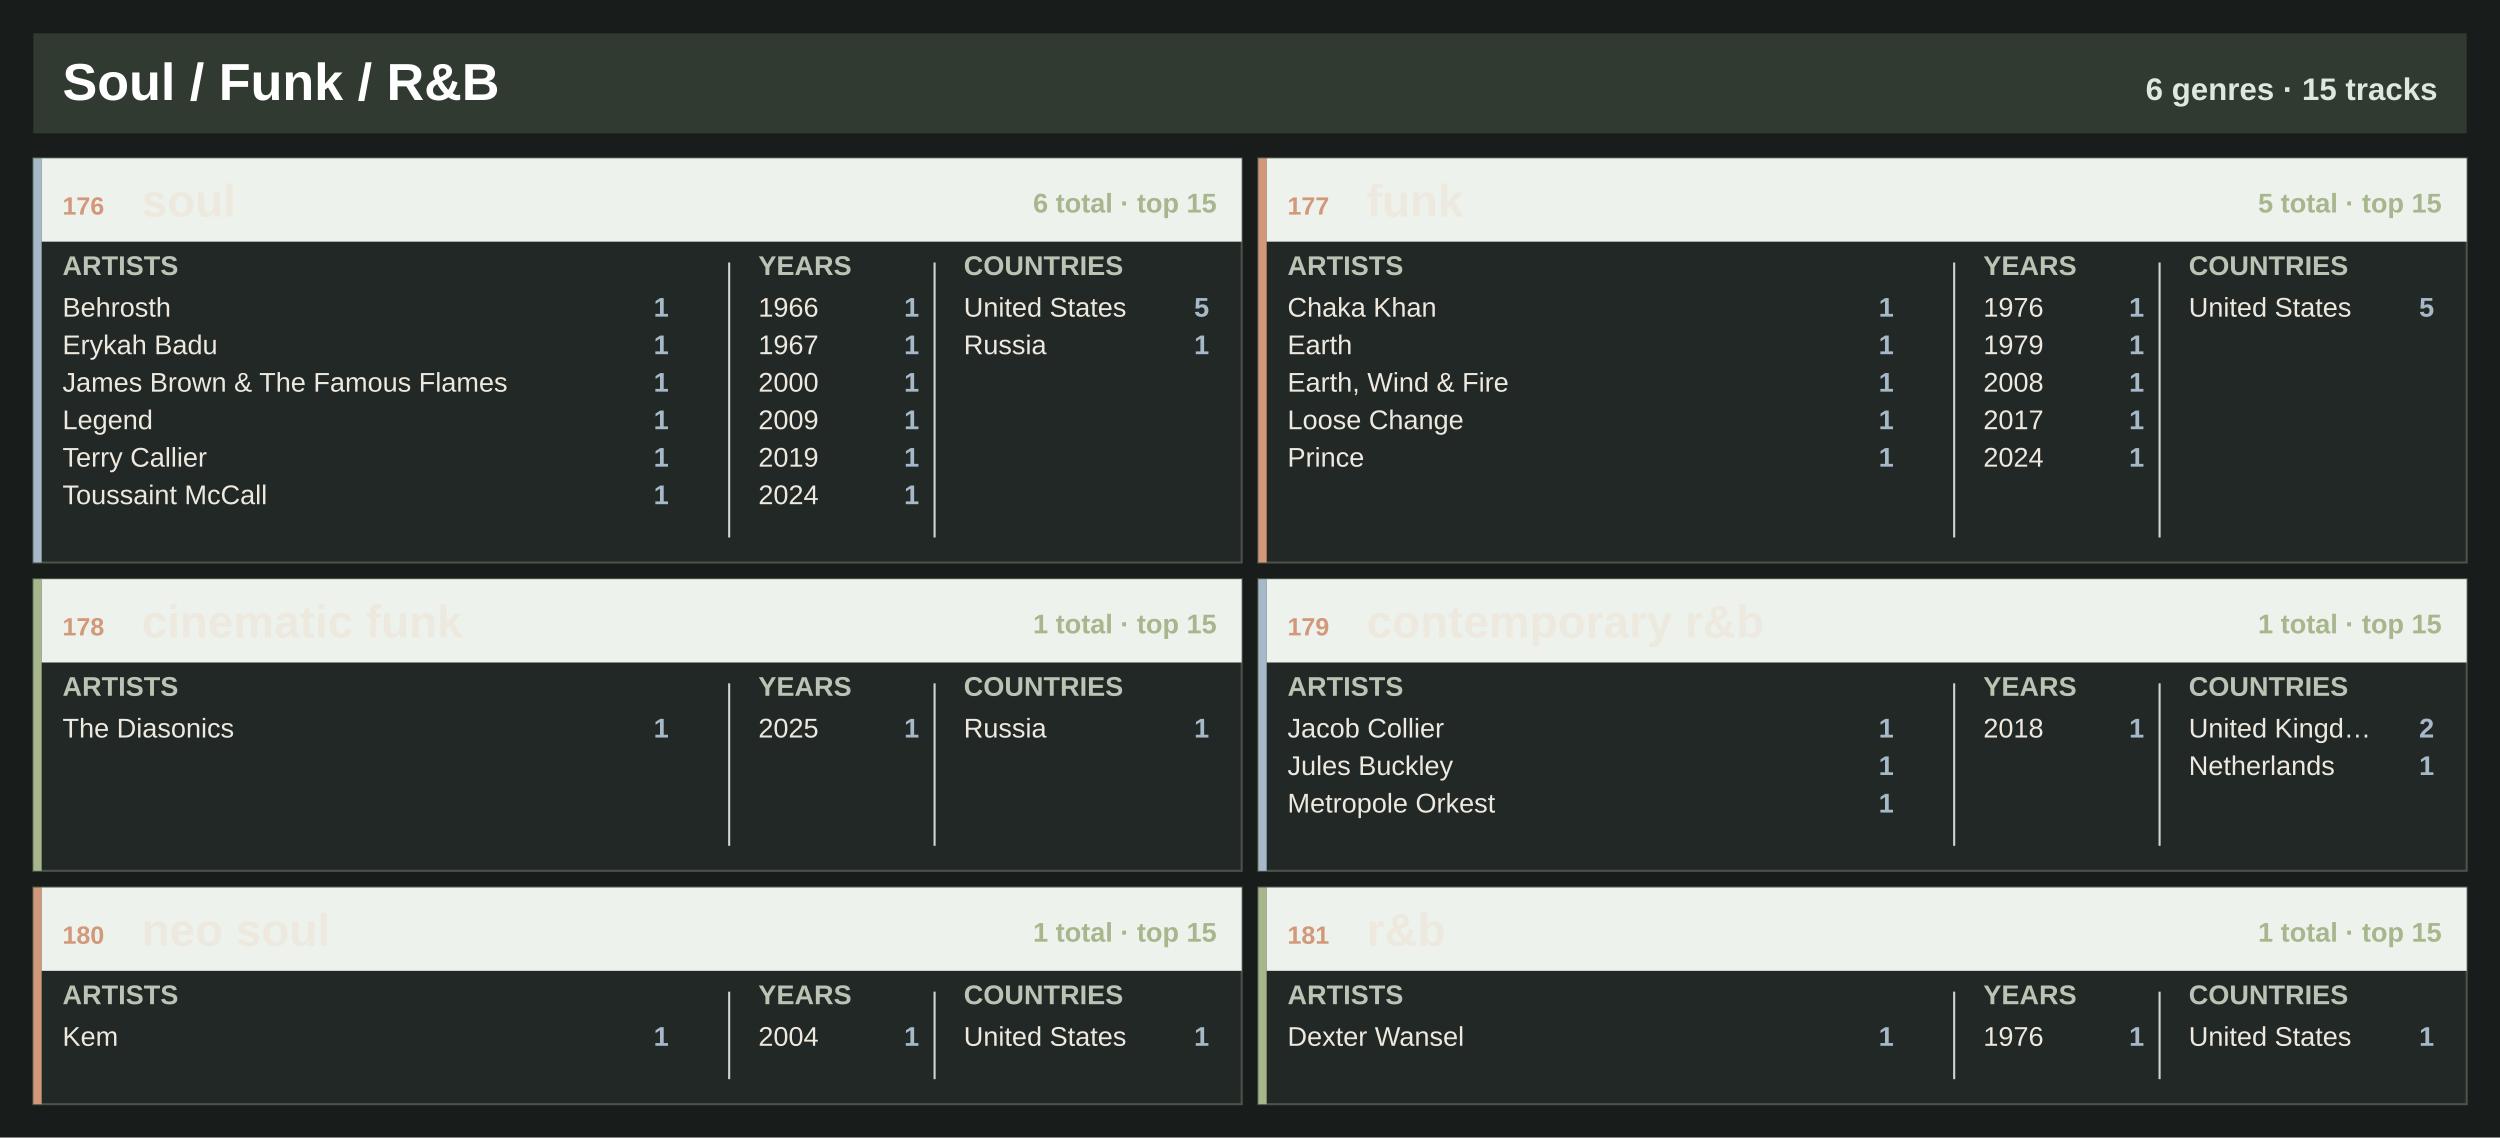
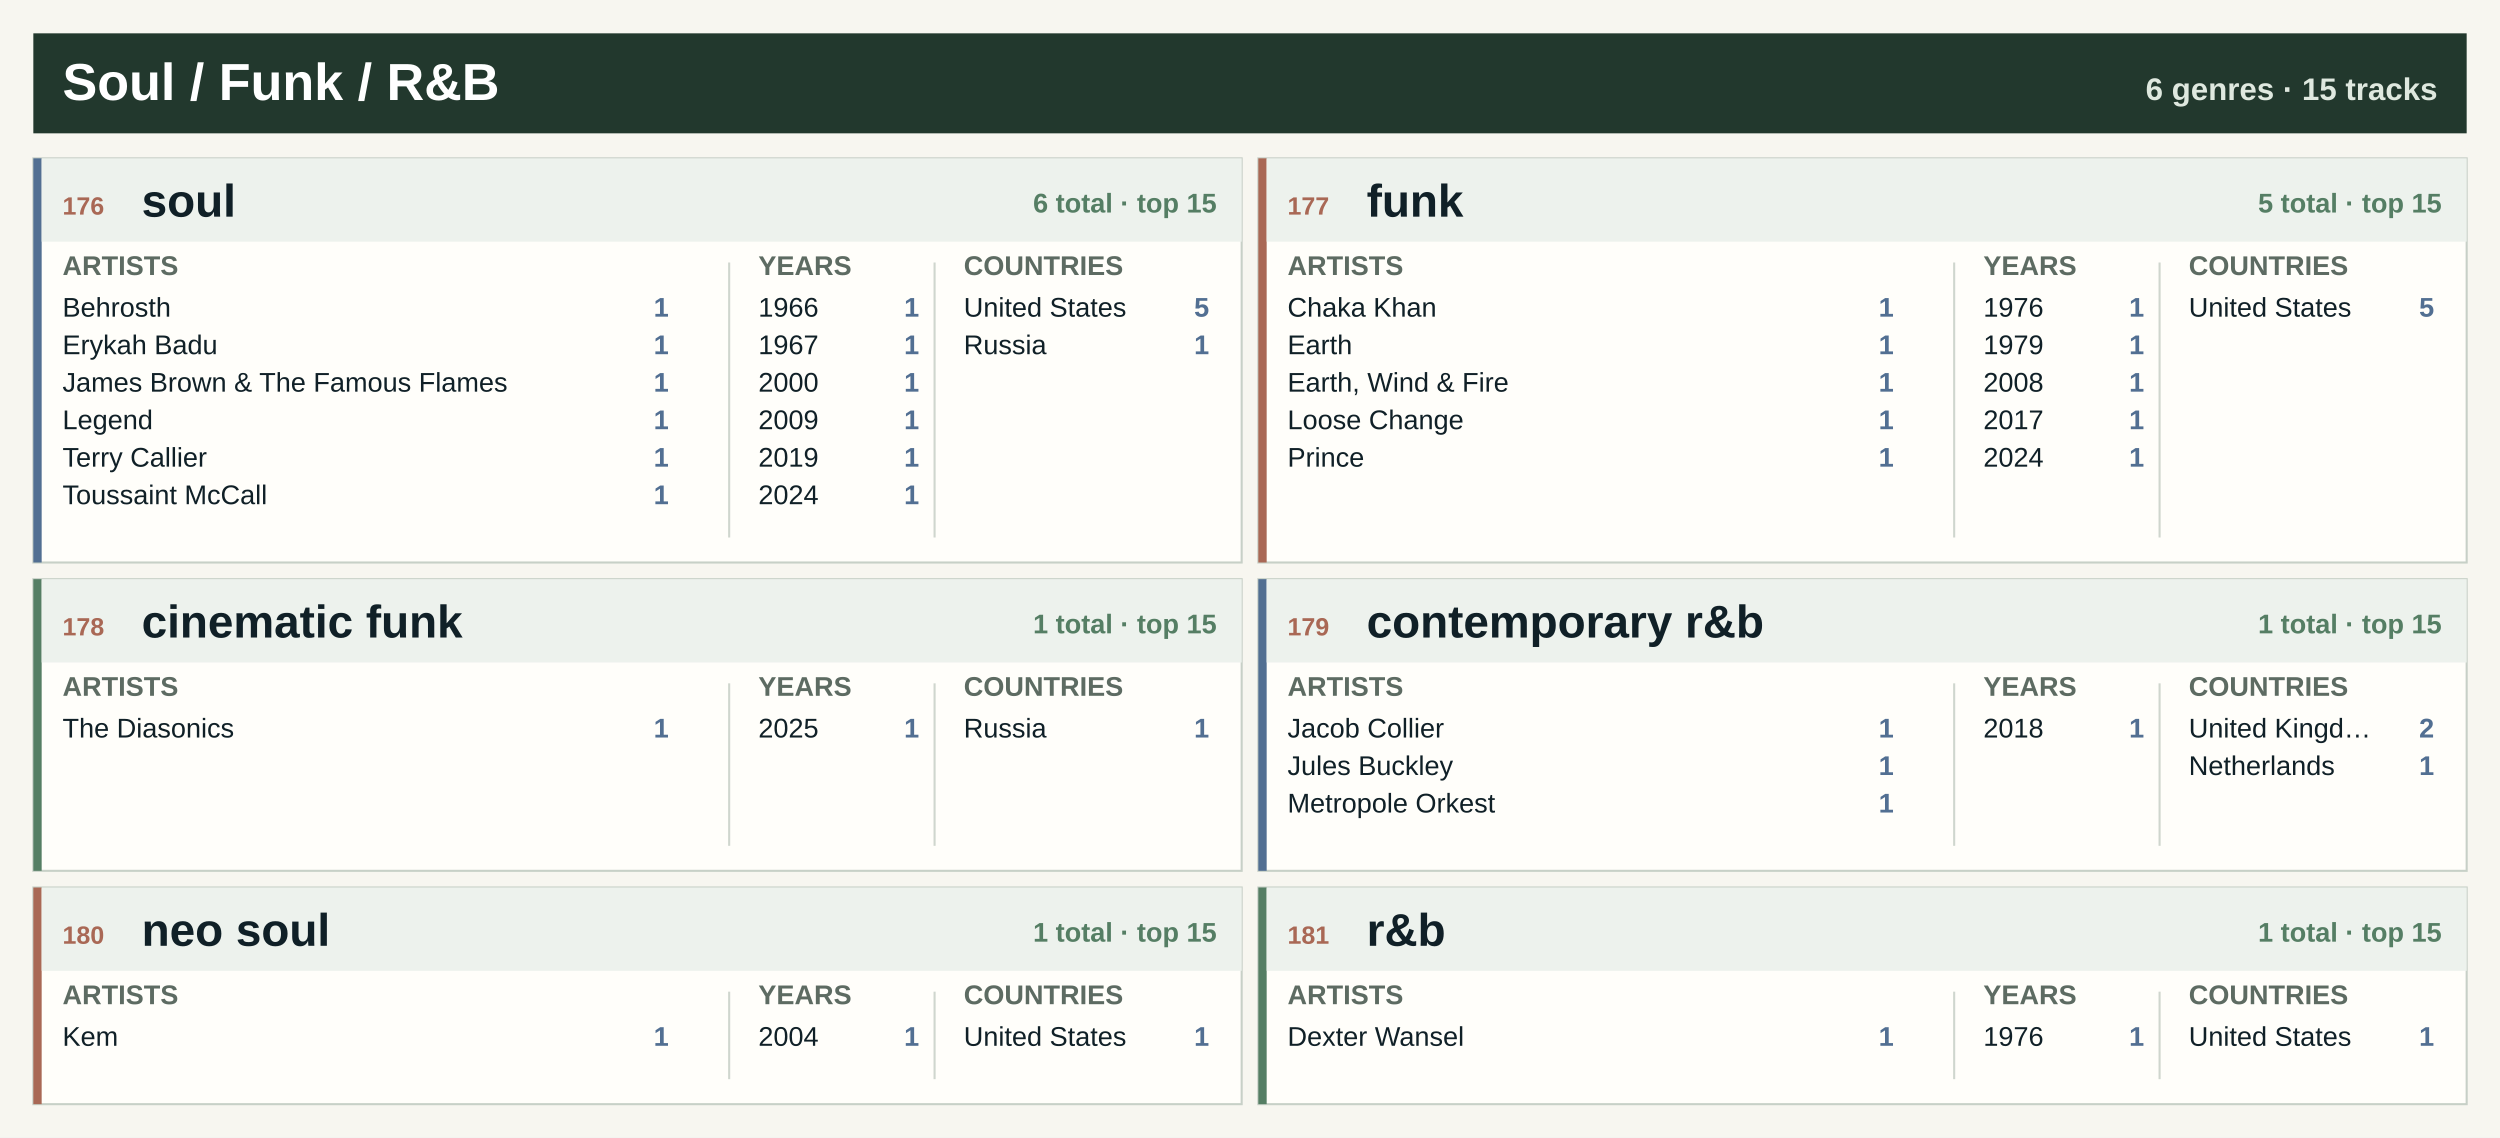
<svg xmlns="http://www.w3.org/2000/svg" width="1200" height="546" viewBox="0 0 1200 546" role="img" aria-label="Soul / Funk / R&amp;B genre atlas">
-   <rect width="1200" height="546" fill="#181c1b" />
-   <rect x="16" y="16" width="1168" height="48" fill="#303a30" />
+   <rect width="1200" height="546" fill="#f7f6f0" />
+   <rect x="16" y="16" width="1168" height="48" fill="#22382d" />
  <text x="30.0" y="48.0" font-family="Segoe UI, Arial, sans-serif" font-size="25" font-weight="800" fill="#ffffff" text-anchor="start">Soul / Funk / R&amp;B</text>
  <text x="1170.0" y="48.0" font-family="Segoe UI, Arial, sans-serif" font-size="15" font-weight="800" fill="#dfe8df" text-anchor="end">6 genres · 15 tracks</text>
-   <rect x="16.0" y="76.0" width="580.0" height="194" fill="#222826" stroke="#495348" />
-   <rect x="16.0" y="76.0" width="4" height="194" fill="#a6b9c8" />
+   <rect x="16.0" y="76.0" width="580.0" height="194" fill="#fffefa" stroke="#c7d0c7" />
+   <rect x="16.0" y="76.0" width="4" height="194" fill="#526f92" />
  <rect x="20.0" y="76.0" width="576.0" height="40" fill="#edf2ed" />
-   <text x="30.0" y="103.0" font-family="Segoe UI, Arial, sans-serif" font-size="12" font-weight="800" fill="#d29879" text-anchor="start">176</text>
-   <text x="68.0" y="104.0" font-family="Segoe UI, Arial, sans-serif" font-size="22" font-weight="800" fill="#eee9df" text-anchor="start">soul</text>
-   <text x="584.0" y="102.0" font-family="Segoe UI, Arial, sans-serif" font-size="13" font-weight="800" fill="#a7b68c" text-anchor="end">6 total · top 15</text>
-   <text x="30.0" y="132.0" font-family="Segoe UI, Arial, sans-serif" font-size="13" font-weight="800" fill="#bac3b4" text-anchor="start">ARTISTS</text>
-   <text x="364.0" y="132.0" font-family="Segoe UI, Arial, sans-serif" font-size="13" font-weight="800" fill="#bac3b4" text-anchor="start">YEARS</text>
-   <text x="462.6" y="132.0" font-family="Segoe UI, Arial, sans-serif" font-size="13" font-weight="800" fill="#bac3b4" text-anchor="start">COUNTRIES</text>
+   <text x="30.0" y="103.0" font-family="Segoe UI, Arial, sans-serif" font-size="12" font-weight="800" fill="#a96855" text-anchor="start">176</text>
+   <text x="68.0" y="104.0" font-family="Segoe UI, Arial, sans-serif" font-size="22" font-weight="800" fill="#102027" text-anchor="start">soul</text>
+   <text x="584.0" y="102.0" font-family="Segoe UI, Arial, sans-serif" font-size="13" font-weight="800" fill="#557e64" text-anchor="end">6 total · top 15</text>
+   <text x="30.0" y="132.0" font-family="Segoe UI, Arial, sans-serif" font-size="13" font-weight="800" fill="#5d6b62" text-anchor="start">ARTISTS</text>
+   <text x="364.0" y="132.0" font-family="Segoe UI, Arial, sans-serif" font-size="13" font-weight="800" fill="#5d6b62" text-anchor="start">YEARS</text>
+   <text x="462.6" y="132.0" font-family="Segoe UI, Arial, sans-serif" font-size="13" font-weight="800" fill="#5d6b62" text-anchor="start">COUNTRIES</text>
  <line x1="350.0" y1="126.0" x2="350.0" y2="258.0" stroke="#cfd6ce" />
  <line x1="448.6" y1="126.0" x2="448.6" y2="258.0" stroke="#cfd6ce" />
-   <text x="30.0" y="152.0" font-family="Segoe UI, Arial, sans-serif" font-size="13" font-weight="400" fill="#eee9df" text-anchor="start">Behrosth</text>
-   <text x="321.0" y="152.0" font-family="Segoe UI, Arial, sans-serif" font-size="13" font-weight="800" fill="#a6b9c8" text-anchor="end">1</text>
-   <text x="30.0" y="170.0" font-family="Segoe UI, Arial, sans-serif" font-size="13" font-weight="400" fill="#eee9df" text-anchor="start">Erykah Badu</text>
-   <text x="321.0" y="170.0" font-family="Segoe UI, Arial, sans-serif" font-size="13" font-weight="800" fill="#a6b9c8" text-anchor="end">1</text>
-   <text x="30.0" y="188.0" font-family="Segoe UI, Arial, sans-serif" font-size="13" font-weight="400" fill="#eee9df" text-anchor="start">James Brown &amp; The Famous Flames</text>
-   <text x="321.0" y="188.0" font-family="Segoe UI, Arial, sans-serif" font-size="13" font-weight="800" fill="#a6b9c8" text-anchor="end">1</text>
-   <text x="30.0" y="206.0" font-family="Segoe UI, Arial, sans-serif" font-size="13" font-weight="400" fill="#eee9df" text-anchor="start">Legend</text>
-   <text x="321.0" y="206.0" font-family="Segoe UI, Arial, sans-serif" font-size="13" font-weight="800" fill="#a6b9c8" text-anchor="end">1</text>
-   <text x="30.0" y="224.0" font-family="Segoe UI, Arial, sans-serif" font-size="13" font-weight="400" fill="#eee9df" text-anchor="start">Terry Callier</text>
-   <text x="321.0" y="224.0" font-family="Segoe UI, Arial, sans-serif" font-size="13" font-weight="800" fill="#a6b9c8" text-anchor="end">1</text>
-   <text x="30.0" y="242.0" font-family="Segoe UI, Arial, sans-serif" font-size="13" font-weight="400" fill="#eee9df" text-anchor="start">Toussaint McCall</text>
-   <text x="321.0" y="242.0" font-family="Segoe UI, Arial, sans-serif" font-size="13" font-weight="800" fill="#a6b9c8" text-anchor="end">1</text>
-   <text x="364.0" y="152.0" font-family="Segoe UI, Arial, sans-serif" font-size="13" font-weight="400" fill="#eee9df" text-anchor="start">1966</text>
-   <text x="441.2" y="152.0" font-family="Segoe UI, Arial, sans-serif" font-size="13" font-weight="800" fill="#a6b9c8" text-anchor="end">1</text>
-   <text x="364.0" y="170.0" font-family="Segoe UI, Arial, sans-serif" font-size="13" font-weight="400" fill="#eee9df" text-anchor="start">1967</text>
-   <text x="441.2" y="170.0" font-family="Segoe UI, Arial, sans-serif" font-size="13" font-weight="800" fill="#a6b9c8" text-anchor="end">1</text>
-   <text x="364.0" y="188.0" font-family="Segoe UI, Arial, sans-serif" font-size="13" font-weight="400" fill="#eee9df" text-anchor="start">2000</text>
-   <text x="441.2" y="188.0" font-family="Segoe UI, Arial, sans-serif" font-size="13" font-weight="800" fill="#a6b9c8" text-anchor="end">1</text>
-   <text x="364.0" y="206.0" font-family="Segoe UI, Arial, sans-serif" font-size="13" font-weight="400" fill="#eee9df" text-anchor="start">2009</text>
-   <text x="441.2" y="206.0" font-family="Segoe UI, Arial, sans-serif" font-size="13" font-weight="800" fill="#a6b9c8" text-anchor="end">1</text>
-   <text x="364.0" y="224.0" font-family="Segoe UI, Arial, sans-serif" font-size="13" font-weight="400" fill="#eee9df" text-anchor="start">2019</text>
-   <text x="441.2" y="224.0" font-family="Segoe UI, Arial, sans-serif" font-size="13" font-weight="800" fill="#a6b9c8" text-anchor="end">1</text>
-   <text x="364.0" y="242.0" font-family="Segoe UI, Arial, sans-serif" font-size="13" font-weight="400" fill="#eee9df" text-anchor="start">2024</text>
-   <text x="441.2" y="242.0" font-family="Segoe UI, Arial, sans-serif" font-size="13" font-weight="800" fill="#a6b9c8" text-anchor="end">1</text>
-   <text x="462.6" y="152.0" font-family="Segoe UI, Arial, sans-serif" font-size="13" font-weight="400" fill="#eee9df" text-anchor="start">United States</text>
-   <text x="580.4" y="152.0" font-family="Segoe UI, Arial, sans-serif" font-size="13" font-weight="800" fill="#a6b9c8" text-anchor="end">5</text>
-   <text x="462.6" y="170.0" font-family="Segoe UI, Arial, sans-serif" font-size="13" font-weight="400" fill="#eee9df" text-anchor="start">Russia</text>
-   <text x="580.4" y="170.0" font-family="Segoe UI, Arial, sans-serif" font-size="13" font-weight="800" fill="#a6b9c8" text-anchor="end">1</text>
-   <rect x="604.0" y="76.0" width="580.0" height="194" fill="#222826" stroke="#495348" />
-   <rect x="604.0" y="76.0" width="4" height="194" fill="#d29879" />
+   <text x="30.0" y="152.0" font-family="Segoe UI, Arial, sans-serif" font-size="13" font-weight="400" fill="#102027" text-anchor="start">Behrosth</text>
+   <text x="321.0" y="152.0" font-family="Segoe UI, Arial, sans-serif" font-size="13" font-weight="800" fill="#526f92" text-anchor="end">1</text>
+   <text x="30.0" y="170.0" font-family="Segoe UI, Arial, sans-serif" font-size="13" font-weight="400" fill="#102027" text-anchor="start">Erykah Badu</text>
+   <text x="321.0" y="170.0" font-family="Segoe UI, Arial, sans-serif" font-size="13" font-weight="800" fill="#526f92" text-anchor="end">1</text>
+   <text x="30.0" y="188.0" font-family="Segoe UI, Arial, sans-serif" font-size="13" font-weight="400" fill="#102027" text-anchor="start">James Brown &amp; The Famous Flames</text>
+   <text x="321.0" y="188.0" font-family="Segoe UI, Arial, sans-serif" font-size="13" font-weight="800" fill="#526f92" text-anchor="end">1</text>
+   <text x="30.0" y="206.0" font-family="Segoe UI, Arial, sans-serif" font-size="13" font-weight="400" fill="#102027" text-anchor="start">Legend</text>
+   <text x="321.0" y="206.0" font-family="Segoe UI, Arial, sans-serif" font-size="13" font-weight="800" fill="#526f92" text-anchor="end">1</text>
+   <text x="30.0" y="224.0" font-family="Segoe UI, Arial, sans-serif" font-size="13" font-weight="400" fill="#102027" text-anchor="start">Terry Callier</text>
+   <text x="321.0" y="224.0" font-family="Segoe UI, Arial, sans-serif" font-size="13" font-weight="800" fill="#526f92" text-anchor="end">1</text>
+   <text x="30.0" y="242.0" font-family="Segoe UI, Arial, sans-serif" font-size="13" font-weight="400" fill="#102027" text-anchor="start">Toussaint McCall</text>
+   <text x="321.0" y="242.0" font-family="Segoe UI, Arial, sans-serif" font-size="13" font-weight="800" fill="#526f92" text-anchor="end">1</text>
+   <text x="364.0" y="152.0" font-family="Segoe UI, Arial, sans-serif" font-size="13" font-weight="400" fill="#102027" text-anchor="start">1966</text>
+   <text x="441.2" y="152.0" font-family="Segoe UI, Arial, sans-serif" font-size="13" font-weight="800" fill="#526f92" text-anchor="end">1</text>
+   <text x="364.0" y="170.0" font-family="Segoe UI, Arial, sans-serif" font-size="13" font-weight="400" fill="#102027" text-anchor="start">1967</text>
+   <text x="441.2" y="170.0" font-family="Segoe UI, Arial, sans-serif" font-size="13" font-weight="800" fill="#526f92" text-anchor="end">1</text>
+   <text x="364.0" y="188.0" font-family="Segoe UI, Arial, sans-serif" font-size="13" font-weight="400" fill="#102027" text-anchor="start">2000</text>
+   <text x="441.2" y="188.0" font-family="Segoe UI, Arial, sans-serif" font-size="13" font-weight="800" fill="#526f92" text-anchor="end">1</text>
+   <text x="364.0" y="206.0" font-family="Segoe UI, Arial, sans-serif" font-size="13" font-weight="400" fill="#102027" text-anchor="start">2009</text>
+   <text x="441.2" y="206.0" font-family="Segoe UI, Arial, sans-serif" font-size="13" font-weight="800" fill="#526f92" text-anchor="end">1</text>
+   <text x="364.0" y="224.0" font-family="Segoe UI, Arial, sans-serif" font-size="13" font-weight="400" fill="#102027" text-anchor="start">2019</text>
+   <text x="441.2" y="224.0" font-family="Segoe UI, Arial, sans-serif" font-size="13" font-weight="800" fill="#526f92" text-anchor="end">1</text>
+   <text x="364.0" y="242.0" font-family="Segoe UI, Arial, sans-serif" font-size="13" font-weight="400" fill="#102027" text-anchor="start">2024</text>
+   <text x="441.2" y="242.0" font-family="Segoe UI, Arial, sans-serif" font-size="13" font-weight="800" fill="#526f92" text-anchor="end">1</text>
+   <text x="462.6" y="152.0" font-family="Segoe UI, Arial, sans-serif" font-size="13" font-weight="400" fill="#102027" text-anchor="start">United States</text>
+   <text x="580.4" y="152.0" font-family="Segoe UI, Arial, sans-serif" font-size="13" font-weight="800" fill="#526f92" text-anchor="end">5</text>
+   <text x="462.6" y="170.0" font-family="Segoe UI, Arial, sans-serif" font-size="13" font-weight="400" fill="#102027" text-anchor="start">Russia</text>
+   <text x="580.4" y="170.0" font-family="Segoe UI, Arial, sans-serif" font-size="13" font-weight="800" fill="#526f92" text-anchor="end">1</text>
+   <rect x="604.0" y="76.0" width="580.0" height="194" fill="#fffefa" stroke="#c7d0c7" />
+   <rect x="604.0" y="76.0" width="4" height="194" fill="#a96855" />
  <rect x="608.0" y="76.0" width="576.0" height="40" fill="#edf2ed" />
-   <text x="618.0" y="103.0" font-family="Segoe UI, Arial, sans-serif" font-size="12" font-weight="800" fill="#d29879" text-anchor="start">177</text>
-   <text x="656.0" y="104.0" font-family="Segoe UI, Arial, sans-serif" font-size="22" font-weight="800" fill="#eee9df" text-anchor="start">funk</text>
-   <text x="1172.0" y="102.0" font-family="Segoe UI, Arial, sans-serif" font-size="13" font-weight="800" fill="#a7b68c" text-anchor="end">5 total · top 15</text>
-   <text x="618.0" y="132.0" font-family="Segoe UI, Arial, sans-serif" font-size="13" font-weight="800" fill="#bac3b4" text-anchor="start">ARTISTS</text>
-   <text x="952.0" y="132.0" font-family="Segoe UI, Arial, sans-serif" font-size="13" font-weight="800" fill="#bac3b4" text-anchor="start">YEARS</text>
-   <text x="1050.6" y="132.0" font-family="Segoe UI, Arial, sans-serif" font-size="13" font-weight="800" fill="#bac3b4" text-anchor="start">COUNTRIES</text>
+   <text x="618.0" y="103.0" font-family="Segoe UI, Arial, sans-serif" font-size="12" font-weight="800" fill="#a96855" text-anchor="start">177</text>
+   <text x="656.0" y="104.0" font-family="Segoe UI, Arial, sans-serif" font-size="22" font-weight="800" fill="#102027" text-anchor="start">funk</text>
+   <text x="1172.0" y="102.0" font-family="Segoe UI, Arial, sans-serif" font-size="13" font-weight="800" fill="#557e64" text-anchor="end">5 total · top 15</text>
+   <text x="618.0" y="132.0" font-family="Segoe UI, Arial, sans-serif" font-size="13" font-weight="800" fill="#5d6b62" text-anchor="start">ARTISTS</text>
+   <text x="952.0" y="132.0" font-family="Segoe UI, Arial, sans-serif" font-size="13" font-weight="800" fill="#5d6b62" text-anchor="start">YEARS</text>
+   <text x="1050.6" y="132.0" font-family="Segoe UI, Arial, sans-serif" font-size="13" font-weight="800" fill="#5d6b62" text-anchor="start">COUNTRIES</text>
  <line x1="938.0" y1="126.0" x2="938.0" y2="258.0" stroke="#cfd6ce" />
  <line x1="1036.6" y1="126.0" x2="1036.6" y2="258.0" stroke="#cfd6ce" />
-   <text x="618.0" y="152.0" font-family="Segoe UI, Arial, sans-serif" font-size="13" font-weight="400" fill="#eee9df" text-anchor="start">Chaka Khan</text>
-   <text x="909.0" y="152.0" font-family="Segoe UI, Arial, sans-serif" font-size="13" font-weight="800" fill="#a6b9c8" text-anchor="end">1</text>
-   <text x="618.0" y="170.0" font-family="Segoe UI, Arial, sans-serif" font-size="13" font-weight="400" fill="#eee9df" text-anchor="start">Earth</text>
-   <text x="909.0" y="170.0" font-family="Segoe UI, Arial, sans-serif" font-size="13" font-weight="800" fill="#a6b9c8" text-anchor="end">1</text>
-   <text x="618.0" y="188.0" font-family="Segoe UI, Arial, sans-serif" font-size="13" font-weight="400" fill="#eee9df" text-anchor="start">Earth, Wind &amp; Fire</text>
-   <text x="909.0" y="188.0" font-family="Segoe UI, Arial, sans-serif" font-size="13" font-weight="800" fill="#a6b9c8" text-anchor="end">1</text>
-   <text x="618.0" y="206.0" font-family="Segoe UI, Arial, sans-serif" font-size="13" font-weight="400" fill="#eee9df" text-anchor="start">Loose Change</text>
-   <text x="909.0" y="206.0" font-family="Segoe UI, Arial, sans-serif" font-size="13" font-weight="800" fill="#a6b9c8" text-anchor="end">1</text>
-   <text x="618.0" y="224.0" font-family="Segoe UI, Arial, sans-serif" font-size="13" font-weight="400" fill="#eee9df" text-anchor="start">Prince</text>
-   <text x="909.0" y="224.0" font-family="Segoe UI, Arial, sans-serif" font-size="13" font-weight="800" fill="#a6b9c8" text-anchor="end">1</text>
-   <text x="952.0" y="152.0" font-family="Segoe UI, Arial, sans-serif" font-size="13" font-weight="400" fill="#eee9df" text-anchor="start">1976</text>
-   <text x="1029.2" y="152.0" font-family="Segoe UI, Arial, sans-serif" font-size="13" font-weight="800" fill="#a6b9c8" text-anchor="end">1</text>
-   <text x="952.0" y="170.0" font-family="Segoe UI, Arial, sans-serif" font-size="13" font-weight="400" fill="#eee9df" text-anchor="start">1979</text>
-   <text x="1029.2" y="170.0" font-family="Segoe UI, Arial, sans-serif" font-size="13" font-weight="800" fill="#a6b9c8" text-anchor="end">1</text>
-   <text x="952.0" y="188.0" font-family="Segoe UI, Arial, sans-serif" font-size="13" font-weight="400" fill="#eee9df" text-anchor="start">2008</text>
-   <text x="1029.2" y="188.0" font-family="Segoe UI, Arial, sans-serif" font-size="13" font-weight="800" fill="#a6b9c8" text-anchor="end">1</text>
-   <text x="952.0" y="206.0" font-family="Segoe UI, Arial, sans-serif" font-size="13" font-weight="400" fill="#eee9df" text-anchor="start">2017</text>
-   <text x="1029.2" y="206.0" font-family="Segoe UI, Arial, sans-serif" font-size="13" font-weight="800" fill="#a6b9c8" text-anchor="end">1</text>
-   <text x="952.0" y="224.0" font-family="Segoe UI, Arial, sans-serif" font-size="13" font-weight="400" fill="#eee9df" text-anchor="start">2024</text>
-   <text x="1029.2" y="224.0" font-family="Segoe UI, Arial, sans-serif" font-size="13" font-weight="800" fill="#a6b9c8" text-anchor="end">1</text>
-   <text x="1050.6" y="152.0" font-family="Segoe UI, Arial, sans-serif" font-size="13" font-weight="400" fill="#eee9df" text-anchor="start">United States</text>
-   <text x="1168.4" y="152.0" font-family="Segoe UI, Arial, sans-serif" font-size="13" font-weight="800" fill="#a6b9c8" text-anchor="end">5</text>
-   <rect x="16.0" y="278.0" width="580.0" height="140" fill="#222826" stroke="#495348" />
-   <rect x="16.0" y="278.0" width="4" height="140" fill="#a7b68c" />
+   <text x="618.0" y="152.0" font-family="Segoe UI, Arial, sans-serif" font-size="13" font-weight="400" fill="#102027" text-anchor="start">Chaka Khan</text>
+   <text x="909.0" y="152.0" font-family="Segoe UI, Arial, sans-serif" font-size="13" font-weight="800" fill="#526f92" text-anchor="end">1</text>
+   <text x="618.0" y="170.0" font-family="Segoe UI, Arial, sans-serif" font-size="13" font-weight="400" fill="#102027" text-anchor="start">Earth</text>
+   <text x="909.0" y="170.0" font-family="Segoe UI, Arial, sans-serif" font-size="13" font-weight="800" fill="#526f92" text-anchor="end">1</text>
+   <text x="618.0" y="188.0" font-family="Segoe UI, Arial, sans-serif" font-size="13" font-weight="400" fill="#102027" text-anchor="start">Earth, Wind &amp; Fire</text>
+   <text x="909.0" y="188.0" font-family="Segoe UI, Arial, sans-serif" font-size="13" font-weight="800" fill="#526f92" text-anchor="end">1</text>
+   <text x="618.0" y="206.0" font-family="Segoe UI, Arial, sans-serif" font-size="13" font-weight="400" fill="#102027" text-anchor="start">Loose Change</text>
+   <text x="909.0" y="206.0" font-family="Segoe UI, Arial, sans-serif" font-size="13" font-weight="800" fill="#526f92" text-anchor="end">1</text>
+   <text x="618.0" y="224.0" font-family="Segoe UI, Arial, sans-serif" font-size="13" font-weight="400" fill="#102027" text-anchor="start">Prince</text>
+   <text x="909.0" y="224.0" font-family="Segoe UI, Arial, sans-serif" font-size="13" font-weight="800" fill="#526f92" text-anchor="end">1</text>
+   <text x="952.0" y="152.0" font-family="Segoe UI, Arial, sans-serif" font-size="13" font-weight="400" fill="#102027" text-anchor="start">1976</text>
+   <text x="1029.2" y="152.0" font-family="Segoe UI, Arial, sans-serif" font-size="13" font-weight="800" fill="#526f92" text-anchor="end">1</text>
+   <text x="952.0" y="170.0" font-family="Segoe UI, Arial, sans-serif" font-size="13" font-weight="400" fill="#102027" text-anchor="start">1979</text>
+   <text x="1029.2" y="170.0" font-family="Segoe UI, Arial, sans-serif" font-size="13" font-weight="800" fill="#526f92" text-anchor="end">1</text>
+   <text x="952.0" y="188.0" font-family="Segoe UI, Arial, sans-serif" font-size="13" font-weight="400" fill="#102027" text-anchor="start">2008</text>
+   <text x="1029.2" y="188.0" font-family="Segoe UI, Arial, sans-serif" font-size="13" font-weight="800" fill="#526f92" text-anchor="end">1</text>
+   <text x="952.0" y="206.0" font-family="Segoe UI, Arial, sans-serif" font-size="13" font-weight="400" fill="#102027" text-anchor="start">2017</text>
+   <text x="1029.2" y="206.0" font-family="Segoe UI, Arial, sans-serif" font-size="13" font-weight="800" fill="#526f92" text-anchor="end">1</text>
+   <text x="952.0" y="224.0" font-family="Segoe UI, Arial, sans-serif" font-size="13" font-weight="400" fill="#102027" text-anchor="start">2024</text>
+   <text x="1029.2" y="224.0" font-family="Segoe UI, Arial, sans-serif" font-size="13" font-weight="800" fill="#526f92" text-anchor="end">1</text>
+   <text x="1050.6" y="152.0" font-family="Segoe UI, Arial, sans-serif" font-size="13" font-weight="400" fill="#102027" text-anchor="start">United States</text>
+   <text x="1168.4" y="152.0" font-family="Segoe UI, Arial, sans-serif" font-size="13" font-weight="800" fill="#526f92" text-anchor="end">5</text>
+   <rect x="16.0" y="278.0" width="580.0" height="140" fill="#fffefa" stroke="#c7d0c7" />
+   <rect x="16.0" y="278.0" width="4" height="140" fill="#557e64" />
  <rect x="20.0" y="278.0" width="576.0" height="40" fill="#edf2ed" />
-   <text x="30.0" y="305.0" font-family="Segoe UI, Arial, sans-serif" font-size="12" font-weight="800" fill="#d29879" text-anchor="start">178</text>
-   <text x="68.0" y="306.0" font-family="Segoe UI, Arial, sans-serif" font-size="22" font-weight="800" fill="#eee9df" text-anchor="start">cinematic funk</text>
-   <text x="584.0" y="304.0" font-family="Segoe UI, Arial, sans-serif" font-size="13" font-weight="800" fill="#a7b68c" text-anchor="end">1 total · top 15</text>
-   <text x="30.0" y="334.0" font-family="Segoe UI, Arial, sans-serif" font-size="13" font-weight="800" fill="#bac3b4" text-anchor="start">ARTISTS</text>
-   <text x="364.0" y="334.0" font-family="Segoe UI, Arial, sans-serif" font-size="13" font-weight="800" fill="#bac3b4" text-anchor="start">YEARS</text>
-   <text x="462.6" y="334.0" font-family="Segoe UI, Arial, sans-serif" font-size="13" font-weight="800" fill="#bac3b4" text-anchor="start">COUNTRIES</text>
+   <text x="30.0" y="305.0" font-family="Segoe UI, Arial, sans-serif" font-size="12" font-weight="800" fill="#a96855" text-anchor="start">178</text>
+   <text x="68.0" y="306.0" font-family="Segoe UI, Arial, sans-serif" font-size="22" font-weight="800" fill="#102027" text-anchor="start">cinematic funk</text>
+   <text x="584.0" y="304.0" font-family="Segoe UI, Arial, sans-serif" font-size="13" font-weight="800" fill="#557e64" text-anchor="end">1 total · top 15</text>
+   <text x="30.0" y="334.0" font-family="Segoe UI, Arial, sans-serif" font-size="13" font-weight="800" fill="#5d6b62" text-anchor="start">ARTISTS</text>
+   <text x="364.0" y="334.0" font-family="Segoe UI, Arial, sans-serif" font-size="13" font-weight="800" fill="#5d6b62" text-anchor="start">YEARS</text>
+   <text x="462.6" y="334.0" font-family="Segoe UI, Arial, sans-serif" font-size="13" font-weight="800" fill="#5d6b62" text-anchor="start">COUNTRIES</text>
  <line x1="350.0" y1="328.0" x2="350.0" y2="406.0" stroke="#cfd6ce" />
  <line x1="448.6" y1="328.0" x2="448.6" y2="406.0" stroke="#cfd6ce" />
-   <text x="30.0" y="354.0" font-family="Segoe UI, Arial, sans-serif" font-size="13" font-weight="400" fill="#eee9df" text-anchor="start">The Diasonics</text>
-   <text x="321.0" y="354.0" font-family="Segoe UI, Arial, sans-serif" font-size="13" font-weight="800" fill="#a6b9c8" text-anchor="end">1</text>
-   <text x="364.0" y="354.0" font-family="Segoe UI, Arial, sans-serif" font-size="13" font-weight="400" fill="#eee9df" text-anchor="start">2025</text>
-   <text x="441.2" y="354.0" font-family="Segoe UI, Arial, sans-serif" font-size="13" font-weight="800" fill="#a6b9c8" text-anchor="end">1</text>
-   <text x="462.6" y="354.0" font-family="Segoe UI, Arial, sans-serif" font-size="13" font-weight="400" fill="#eee9df" text-anchor="start">Russia</text>
-   <text x="580.4" y="354.0" font-family="Segoe UI, Arial, sans-serif" font-size="13" font-weight="800" fill="#a6b9c8" text-anchor="end">1</text>
-   <rect x="604.0" y="278.0" width="580.0" height="140" fill="#222826" stroke="#495348" />
-   <rect x="604.0" y="278.0" width="4" height="140" fill="#a6b9c8" />
+   <text x="30.0" y="354.0" font-family="Segoe UI, Arial, sans-serif" font-size="13" font-weight="400" fill="#102027" text-anchor="start">The Diasonics</text>
+   <text x="321.0" y="354.0" font-family="Segoe UI, Arial, sans-serif" font-size="13" font-weight="800" fill="#526f92" text-anchor="end">1</text>
+   <text x="364.0" y="354.0" font-family="Segoe UI, Arial, sans-serif" font-size="13" font-weight="400" fill="#102027" text-anchor="start">2025</text>
+   <text x="441.2" y="354.0" font-family="Segoe UI, Arial, sans-serif" font-size="13" font-weight="800" fill="#526f92" text-anchor="end">1</text>
+   <text x="462.6" y="354.0" font-family="Segoe UI, Arial, sans-serif" font-size="13" font-weight="400" fill="#102027" text-anchor="start">Russia</text>
+   <text x="580.4" y="354.0" font-family="Segoe UI, Arial, sans-serif" font-size="13" font-weight="800" fill="#526f92" text-anchor="end">1</text>
+   <rect x="604.0" y="278.0" width="580.0" height="140" fill="#fffefa" stroke="#c7d0c7" />
+   <rect x="604.0" y="278.0" width="4" height="140" fill="#526f92" />
  <rect x="608.0" y="278.0" width="576.0" height="40" fill="#edf2ed" />
-   <text x="618.0" y="305.0" font-family="Segoe UI, Arial, sans-serif" font-size="12" font-weight="800" fill="#d29879" text-anchor="start">179</text>
-   <text x="656.0" y="306.0" font-family="Segoe UI, Arial, sans-serif" font-size="22" font-weight="800" fill="#eee9df" text-anchor="start">contemporary r&amp;b</text>
-   <text x="1172.0" y="304.0" font-family="Segoe UI, Arial, sans-serif" font-size="13" font-weight="800" fill="#a7b68c" text-anchor="end">1 total · top 15</text>
-   <text x="618.0" y="334.0" font-family="Segoe UI, Arial, sans-serif" font-size="13" font-weight="800" fill="#bac3b4" text-anchor="start">ARTISTS</text>
-   <text x="952.0" y="334.0" font-family="Segoe UI, Arial, sans-serif" font-size="13" font-weight="800" fill="#bac3b4" text-anchor="start">YEARS</text>
-   <text x="1050.6" y="334.0" font-family="Segoe UI, Arial, sans-serif" font-size="13" font-weight="800" fill="#bac3b4" text-anchor="start">COUNTRIES</text>
+   <text x="618.0" y="305.0" font-family="Segoe UI, Arial, sans-serif" font-size="12" font-weight="800" fill="#a96855" text-anchor="start">179</text>
+   <text x="656.0" y="306.0" font-family="Segoe UI, Arial, sans-serif" font-size="22" font-weight="800" fill="#102027" text-anchor="start">contemporary r&amp;b</text>
+   <text x="1172.0" y="304.0" font-family="Segoe UI, Arial, sans-serif" font-size="13" font-weight="800" fill="#557e64" text-anchor="end">1 total · top 15</text>
+   <text x="618.0" y="334.0" font-family="Segoe UI, Arial, sans-serif" font-size="13" font-weight="800" fill="#5d6b62" text-anchor="start">ARTISTS</text>
+   <text x="952.0" y="334.0" font-family="Segoe UI, Arial, sans-serif" font-size="13" font-weight="800" fill="#5d6b62" text-anchor="start">YEARS</text>
+   <text x="1050.6" y="334.0" font-family="Segoe UI, Arial, sans-serif" font-size="13" font-weight="800" fill="#5d6b62" text-anchor="start">COUNTRIES</text>
  <line x1="938.0" y1="328.0" x2="938.0" y2="406.0" stroke="#cfd6ce" />
  <line x1="1036.6" y1="328.0" x2="1036.6" y2="406.0" stroke="#cfd6ce" />
-   <text x="618.0" y="354.0" font-family="Segoe UI, Arial, sans-serif" font-size="13" font-weight="400" fill="#eee9df" text-anchor="start">Jacob Collier</text>
-   <text x="909.0" y="354.0" font-family="Segoe UI, Arial, sans-serif" font-size="13" font-weight="800" fill="#a6b9c8" text-anchor="end">1</text>
-   <text x="618.0" y="372.0" font-family="Segoe UI, Arial, sans-serif" font-size="13" font-weight="400" fill="#eee9df" text-anchor="start">Jules Buckley</text>
-   <text x="909.0" y="372.0" font-family="Segoe UI, Arial, sans-serif" font-size="13" font-weight="800" fill="#a6b9c8" text-anchor="end">1</text>
-   <text x="618.0" y="390.0" font-family="Segoe UI, Arial, sans-serif" font-size="13" font-weight="400" fill="#eee9df" text-anchor="start">Metropole Orkest</text>
-   <text x="909.0" y="390.0" font-family="Segoe UI, Arial, sans-serif" font-size="13" font-weight="800" fill="#a6b9c8" text-anchor="end">1</text>
-   <text x="952.0" y="354.0" font-family="Segoe UI, Arial, sans-serif" font-size="13" font-weight="400" fill="#eee9df" text-anchor="start">2018</text>
-   <text x="1029.2" y="354.0" font-family="Segoe UI, Arial, sans-serif" font-size="13" font-weight="800" fill="#a6b9c8" text-anchor="end">1</text>
-   <text x="1050.6" y="354.0" font-family="Segoe UI, Arial, sans-serif" font-size="13" font-weight="400" fill="#eee9df" text-anchor="start">United Kingd…</text>
-   <text x="1168.4" y="354.0" font-family="Segoe UI, Arial, sans-serif" font-size="13" font-weight="800" fill="#a6b9c8" text-anchor="end">2</text>
-   <text x="1050.6" y="372.0" font-family="Segoe UI, Arial, sans-serif" font-size="13" font-weight="400" fill="#eee9df" text-anchor="start">Netherlands</text>
-   <text x="1168.4" y="372.0" font-family="Segoe UI, Arial, sans-serif" font-size="13" font-weight="800" fill="#a6b9c8" text-anchor="end">1</text>
-   <rect x="16.0" y="426.0" width="580.0" height="104" fill="#222826" stroke="#495348" />
-   <rect x="16.0" y="426.0" width="4" height="104" fill="#d29879" />
+   <text x="618.0" y="354.0" font-family="Segoe UI, Arial, sans-serif" font-size="13" font-weight="400" fill="#102027" text-anchor="start">Jacob Collier</text>
+   <text x="909.0" y="354.0" font-family="Segoe UI, Arial, sans-serif" font-size="13" font-weight="800" fill="#526f92" text-anchor="end">1</text>
+   <text x="618.0" y="372.0" font-family="Segoe UI, Arial, sans-serif" font-size="13" font-weight="400" fill="#102027" text-anchor="start">Jules Buckley</text>
+   <text x="909.0" y="372.0" font-family="Segoe UI, Arial, sans-serif" font-size="13" font-weight="800" fill="#526f92" text-anchor="end">1</text>
+   <text x="618.0" y="390.0" font-family="Segoe UI, Arial, sans-serif" font-size="13" font-weight="400" fill="#102027" text-anchor="start">Metropole Orkest</text>
+   <text x="909.0" y="390.0" font-family="Segoe UI, Arial, sans-serif" font-size="13" font-weight="800" fill="#526f92" text-anchor="end">1</text>
+   <text x="952.0" y="354.0" font-family="Segoe UI, Arial, sans-serif" font-size="13" font-weight="400" fill="#102027" text-anchor="start">2018</text>
+   <text x="1029.2" y="354.0" font-family="Segoe UI, Arial, sans-serif" font-size="13" font-weight="800" fill="#526f92" text-anchor="end">1</text>
+   <text x="1050.6" y="354.0" font-family="Segoe UI, Arial, sans-serif" font-size="13" font-weight="400" fill="#102027" text-anchor="start">United Kingd…</text>
+   <text x="1168.4" y="354.0" font-family="Segoe UI, Arial, sans-serif" font-size="13" font-weight="800" fill="#526f92" text-anchor="end">2</text>
+   <text x="1050.6" y="372.0" font-family="Segoe UI, Arial, sans-serif" font-size="13" font-weight="400" fill="#102027" text-anchor="start">Netherlands</text>
+   <text x="1168.4" y="372.0" font-family="Segoe UI, Arial, sans-serif" font-size="13" font-weight="800" fill="#526f92" text-anchor="end">1</text>
+   <rect x="16.0" y="426.0" width="580.0" height="104" fill="#fffefa" stroke="#c7d0c7" />
+   <rect x="16.0" y="426.0" width="4" height="104" fill="#a96855" />
  <rect x="20.0" y="426.0" width="576.0" height="40" fill="#edf2ed" />
-   <text x="30.0" y="453.0" font-family="Segoe UI, Arial, sans-serif" font-size="12" font-weight="800" fill="#d29879" text-anchor="start">180</text>
-   <text x="68.0" y="454.0" font-family="Segoe UI, Arial, sans-serif" font-size="22" font-weight="800" fill="#eee9df" text-anchor="start">neo soul</text>
-   <text x="584.0" y="452.0" font-family="Segoe UI, Arial, sans-serif" font-size="13" font-weight="800" fill="#a7b68c" text-anchor="end">1 total · top 15</text>
-   <text x="30.0" y="482.0" font-family="Segoe UI, Arial, sans-serif" font-size="13" font-weight="800" fill="#bac3b4" text-anchor="start">ARTISTS</text>
-   <text x="364.0" y="482.0" font-family="Segoe UI, Arial, sans-serif" font-size="13" font-weight="800" fill="#bac3b4" text-anchor="start">YEARS</text>
-   <text x="462.6" y="482.0" font-family="Segoe UI, Arial, sans-serif" font-size="13" font-weight="800" fill="#bac3b4" text-anchor="start">COUNTRIES</text>
+   <text x="30.0" y="453.0" font-family="Segoe UI, Arial, sans-serif" font-size="12" font-weight="800" fill="#a96855" text-anchor="start">180</text>
+   <text x="68.0" y="454.0" font-family="Segoe UI, Arial, sans-serif" font-size="22" font-weight="800" fill="#102027" text-anchor="start">neo soul</text>
+   <text x="584.0" y="452.0" font-family="Segoe UI, Arial, sans-serif" font-size="13" font-weight="800" fill="#557e64" text-anchor="end">1 total · top 15</text>
+   <text x="30.0" y="482.0" font-family="Segoe UI, Arial, sans-serif" font-size="13" font-weight="800" fill="#5d6b62" text-anchor="start">ARTISTS</text>
+   <text x="364.0" y="482.0" font-family="Segoe UI, Arial, sans-serif" font-size="13" font-weight="800" fill="#5d6b62" text-anchor="start">YEARS</text>
+   <text x="462.6" y="482.0" font-family="Segoe UI, Arial, sans-serif" font-size="13" font-weight="800" fill="#5d6b62" text-anchor="start">COUNTRIES</text>
  <line x1="350.0" y1="476.0" x2="350.0" y2="518.0" stroke="#cfd6ce" />
  <line x1="448.6" y1="476.0" x2="448.6" y2="518.0" stroke="#cfd6ce" />
-   <text x="30.0" y="502.0" font-family="Segoe UI, Arial, sans-serif" font-size="13" font-weight="400" fill="#eee9df" text-anchor="start">Kem</text>
-   <text x="321.0" y="502.0" font-family="Segoe UI, Arial, sans-serif" font-size="13" font-weight="800" fill="#a6b9c8" text-anchor="end">1</text>
-   <text x="364.0" y="502.0" font-family="Segoe UI, Arial, sans-serif" font-size="13" font-weight="400" fill="#eee9df" text-anchor="start">2004</text>
-   <text x="441.2" y="502.0" font-family="Segoe UI, Arial, sans-serif" font-size="13" font-weight="800" fill="#a6b9c8" text-anchor="end">1</text>
-   <text x="462.6" y="502.0" font-family="Segoe UI, Arial, sans-serif" font-size="13" font-weight="400" fill="#eee9df" text-anchor="start">United States</text>
-   <text x="580.4" y="502.0" font-family="Segoe UI, Arial, sans-serif" font-size="13" font-weight="800" fill="#a6b9c8" text-anchor="end">1</text>
-   <rect x="604.0" y="426.0" width="580.0" height="104" fill="#222826" stroke="#495348" />
-   <rect x="604.0" y="426.0" width="4" height="104" fill="#a7b68c" />
+   <text x="30.0" y="502.0" font-family="Segoe UI, Arial, sans-serif" font-size="13" font-weight="400" fill="#102027" text-anchor="start">Kem</text>
+   <text x="321.0" y="502.0" font-family="Segoe UI, Arial, sans-serif" font-size="13" font-weight="800" fill="#526f92" text-anchor="end">1</text>
+   <text x="364.0" y="502.0" font-family="Segoe UI, Arial, sans-serif" font-size="13" font-weight="400" fill="#102027" text-anchor="start">2004</text>
+   <text x="441.2" y="502.0" font-family="Segoe UI, Arial, sans-serif" font-size="13" font-weight="800" fill="#526f92" text-anchor="end">1</text>
+   <text x="462.6" y="502.0" font-family="Segoe UI, Arial, sans-serif" font-size="13" font-weight="400" fill="#102027" text-anchor="start">United States</text>
+   <text x="580.4" y="502.0" font-family="Segoe UI, Arial, sans-serif" font-size="13" font-weight="800" fill="#526f92" text-anchor="end">1</text>
+   <rect x="604.0" y="426.0" width="580.0" height="104" fill="#fffefa" stroke="#c7d0c7" />
+   <rect x="604.0" y="426.0" width="4" height="104" fill="#557e64" />
  <rect x="608.0" y="426.0" width="576.0" height="40" fill="#edf2ed" />
-   <text x="618.0" y="453.0" font-family="Segoe UI, Arial, sans-serif" font-size="12" font-weight="800" fill="#d29879" text-anchor="start">181</text>
-   <text x="656.0" y="454.0" font-family="Segoe UI, Arial, sans-serif" font-size="22" font-weight="800" fill="#eee9df" text-anchor="start">r&amp;b</text>
-   <text x="1172.0" y="452.0" font-family="Segoe UI, Arial, sans-serif" font-size="13" font-weight="800" fill="#a7b68c" text-anchor="end">1 total · top 15</text>
-   <text x="618.0" y="482.0" font-family="Segoe UI, Arial, sans-serif" font-size="13" font-weight="800" fill="#bac3b4" text-anchor="start">ARTISTS</text>
-   <text x="952.0" y="482.0" font-family="Segoe UI, Arial, sans-serif" font-size="13" font-weight="800" fill="#bac3b4" text-anchor="start">YEARS</text>
-   <text x="1050.6" y="482.0" font-family="Segoe UI, Arial, sans-serif" font-size="13" font-weight="800" fill="#bac3b4" text-anchor="start">COUNTRIES</text>
+   <text x="618.0" y="453.0" font-family="Segoe UI, Arial, sans-serif" font-size="12" font-weight="800" fill="#a96855" text-anchor="start">181</text>
+   <text x="656.0" y="454.0" font-family="Segoe UI, Arial, sans-serif" font-size="22" font-weight="800" fill="#102027" text-anchor="start">r&amp;b</text>
+   <text x="1172.0" y="452.0" font-family="Segoe UI, Arial, sans-serif" font-size="13" font-weight="800" fill="#557e64" text-anchor="end">1 total · top 15</text>
+   <text x="618.0" y="482.0" font-family="Segoe UI, Arial, sans-serif" font-size="13" font-weight="800" fill="#5d6b62" text-anchor="start">ARTISTS</text>
+   <text x="952.0" y="482.0" font-family="Segoe UI, Arial, sans-serif" font-size="13" font-weight="800" fill="#5d6b62" text-anchor="start">YEARS</text>
+   <text x="1050.6" y="482.0" font-family="Segoe UI, Arial, sans-serif" font-size="13" font-weight="800" fill="#5d6b62" text-anchor="start">COUNTRIES</text>
  <line x1="938.0" y1="476.0" x2="938.0" y2="518.0" stroke="#cfd6ce" />
  <line x1="1036.6" y1="476.0" x2="1036.6" y2="518.0" stroke="#cfd6ce" />
-   <text x="618.0" y="502.0" font-family="Segoe UI, Arial, sans-serif" font-size="13" font-weight="400" fill="#eee9df" text-anchor="start">Dexter Wansel</text>
-   <text x="909.0" y="502.0" font-family="Segoe UI, Arial, sans-serif" font-size="13" font-weight="800" fill="#a6b9c8" text-anchor="end">1</text>
-   <text x="952.0" y="502.0" font-family="Segoe UI, Arial, sans-serif" font-size="13" font-weight="400" fill="#eee9df" text-anchor="start">1976</text>
-   <text x="1029.2" y="502.0" font-family="Segoe UI, Arial, sans-serif" font-size="13" font-weight="800" fill="#a6b9c8" text-anchor="end">1</text>
-   <text x="1050.6" y="502.0" font-family="Segoe UI, Arial, sans-serif" font-size="13" font-weight="400" fill="#eee9df" text-anchor="start">United States</text>
-   <text x="1168.4" y="502.0" font-family="Segoe UI, Arial, sans-serif" font-size="13" font-weight="800" fill="#a6b9c8" text-anchor="end">1</text>
+   <text x="618.0" y="502.0" font-family="Segoe UI, Arial, sans-serif" font-size="13" font-weight="400" fill="#102027" text-anchor="start">Dexter Wansel</text>
+   <text x="909.0" y="502.0" font-family="Segoe UI, Arial, sans-serif" font-size="13" font-weight="800" fill="#526f92" text-anchor="end">1</text>
+   <text x="952.0" y="502.0" font-family="Segoe UI, Arial, sans-serif" font-size="13" font-weight="400" fill="#102027" text-anchor="start">1976</text>
+   <text x="1029.2" y="502.0" font-family="Segoe UI, Arial, sans-serif" font-size="13" font-weight="800" fill="#526f92" text-anchor="end">1</text>
+   <text x="1050.6" y="502.0" font-family="Segoe UI, Arial, sans-serif" font-size="13" font-weight="400" fill="#102027" text-anchor="start">United States</text>
+   <text x="1168.4" y="502.0" font-family="Segoe UI, Arial, sans-serif" font-size="13" font-weight="800" fill="#526f92" text-anchor="end">1</text>
</svg>
